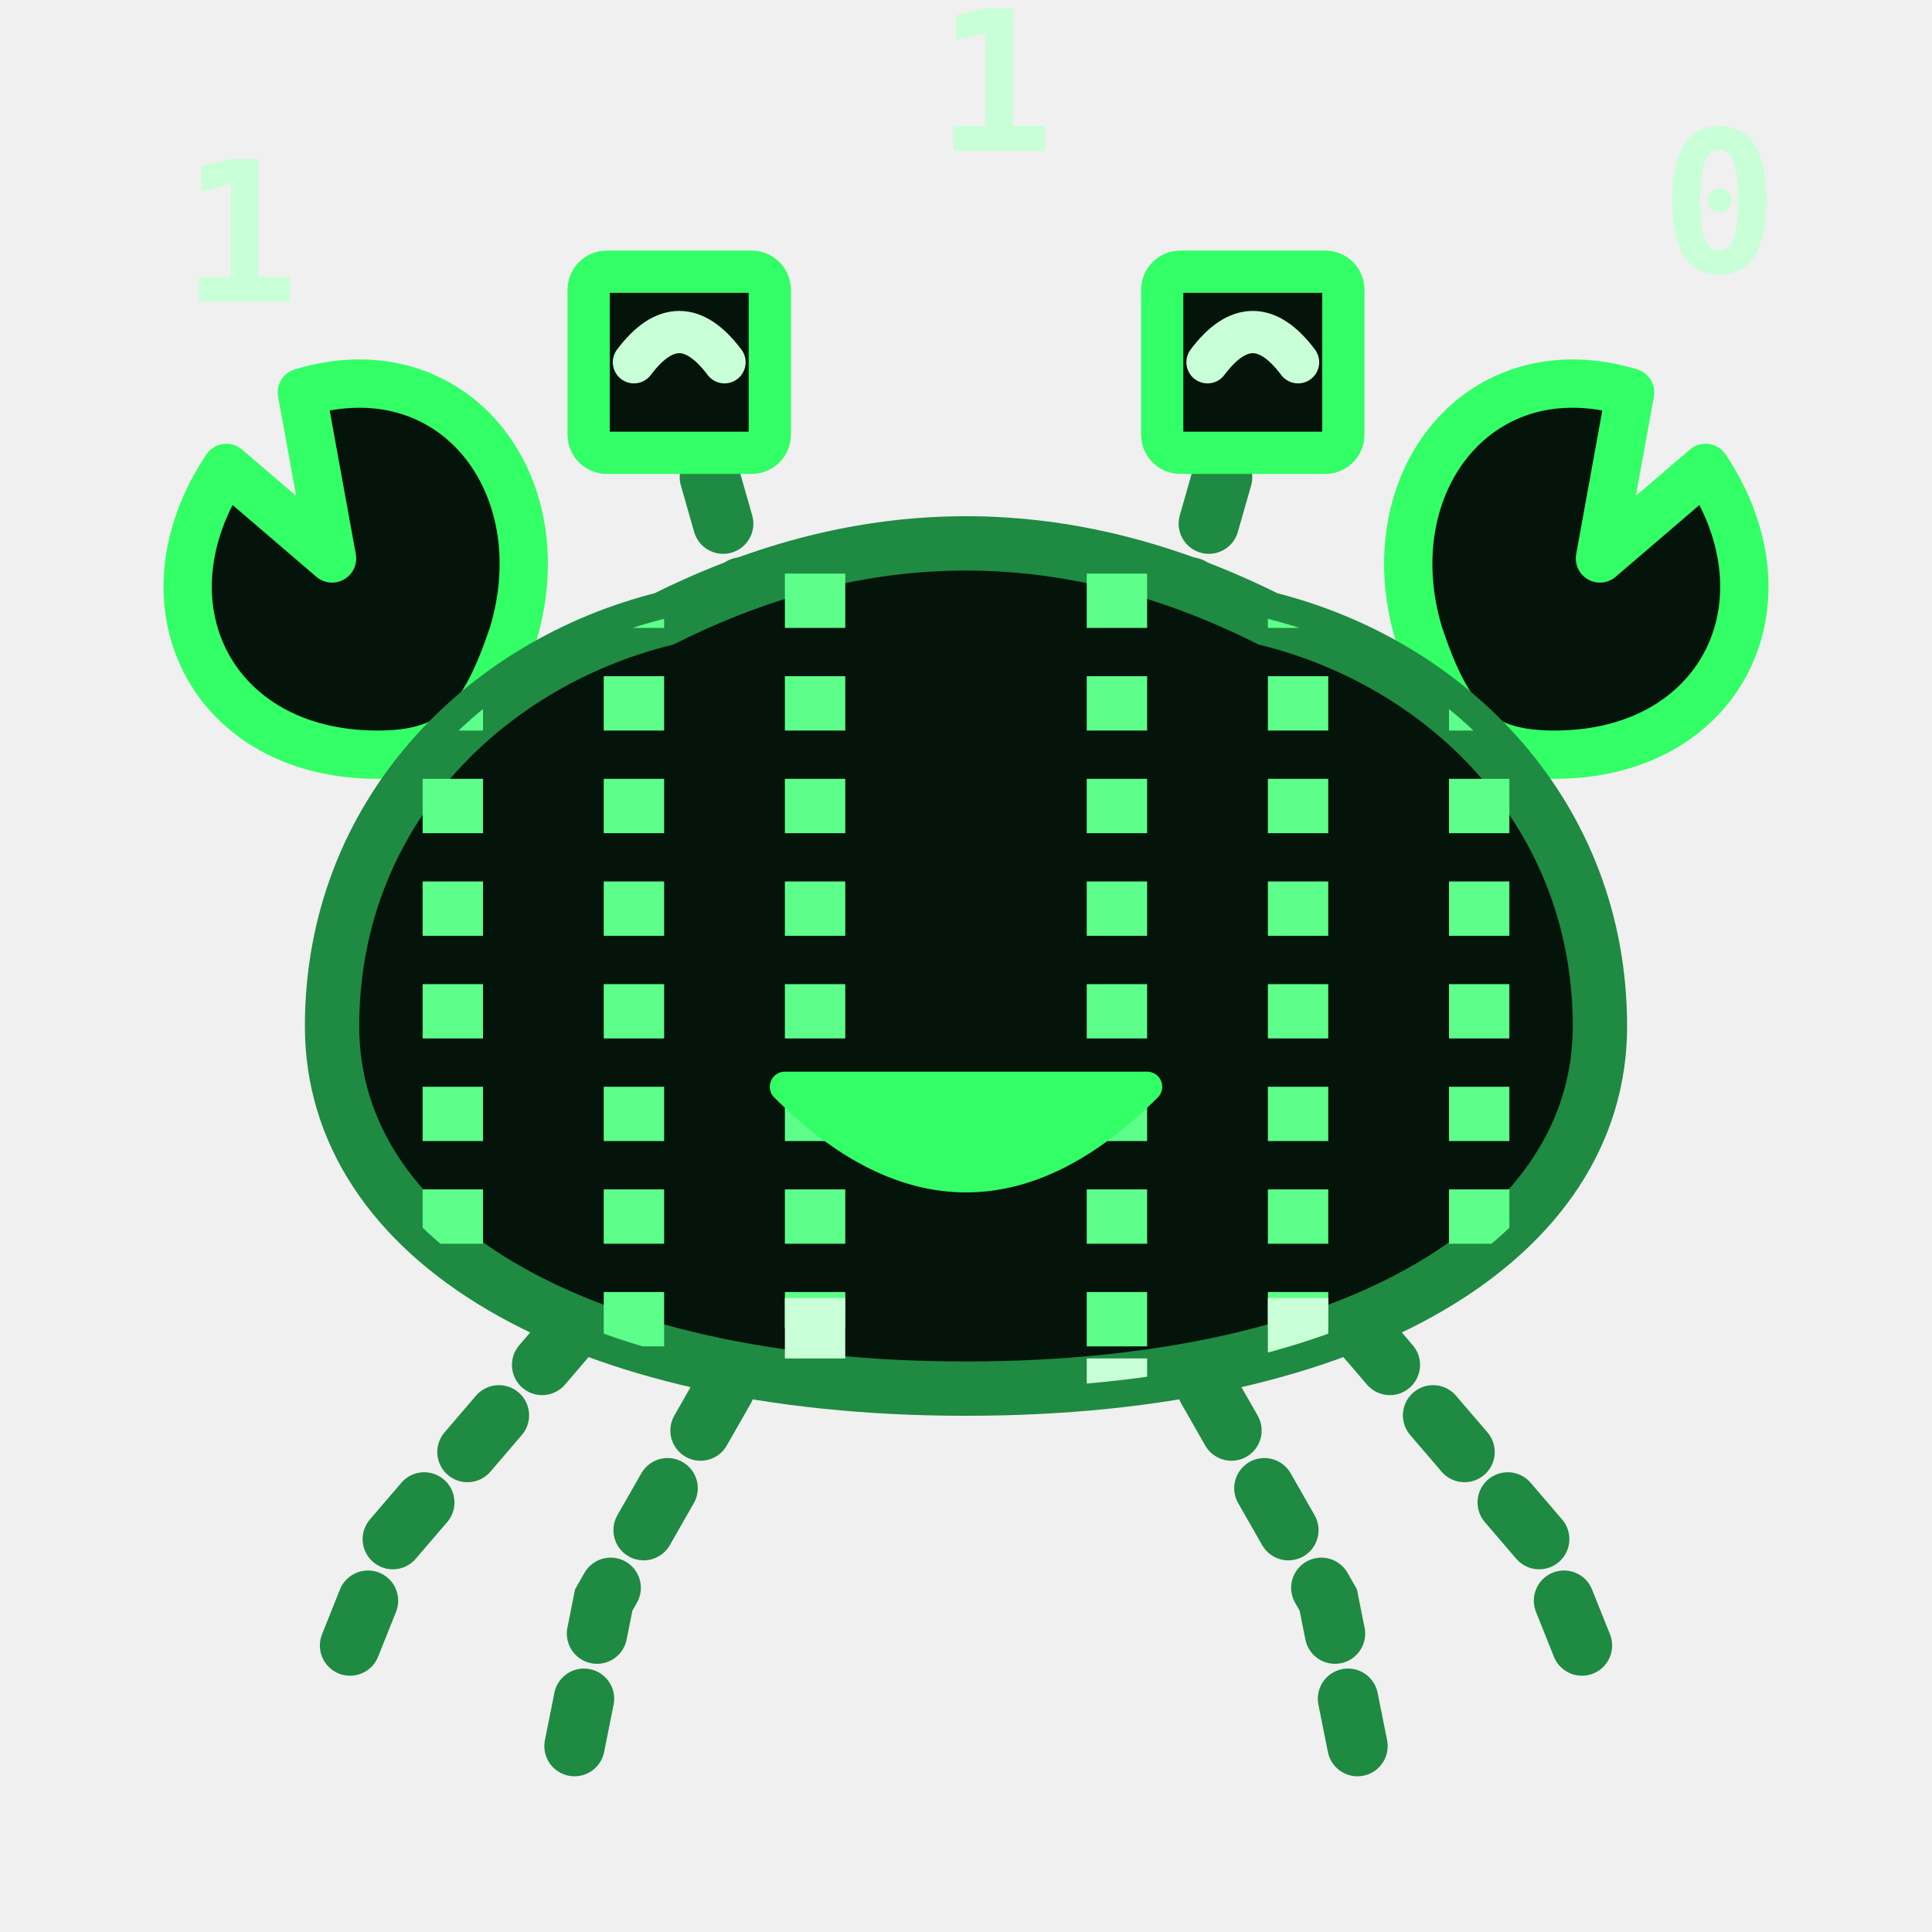
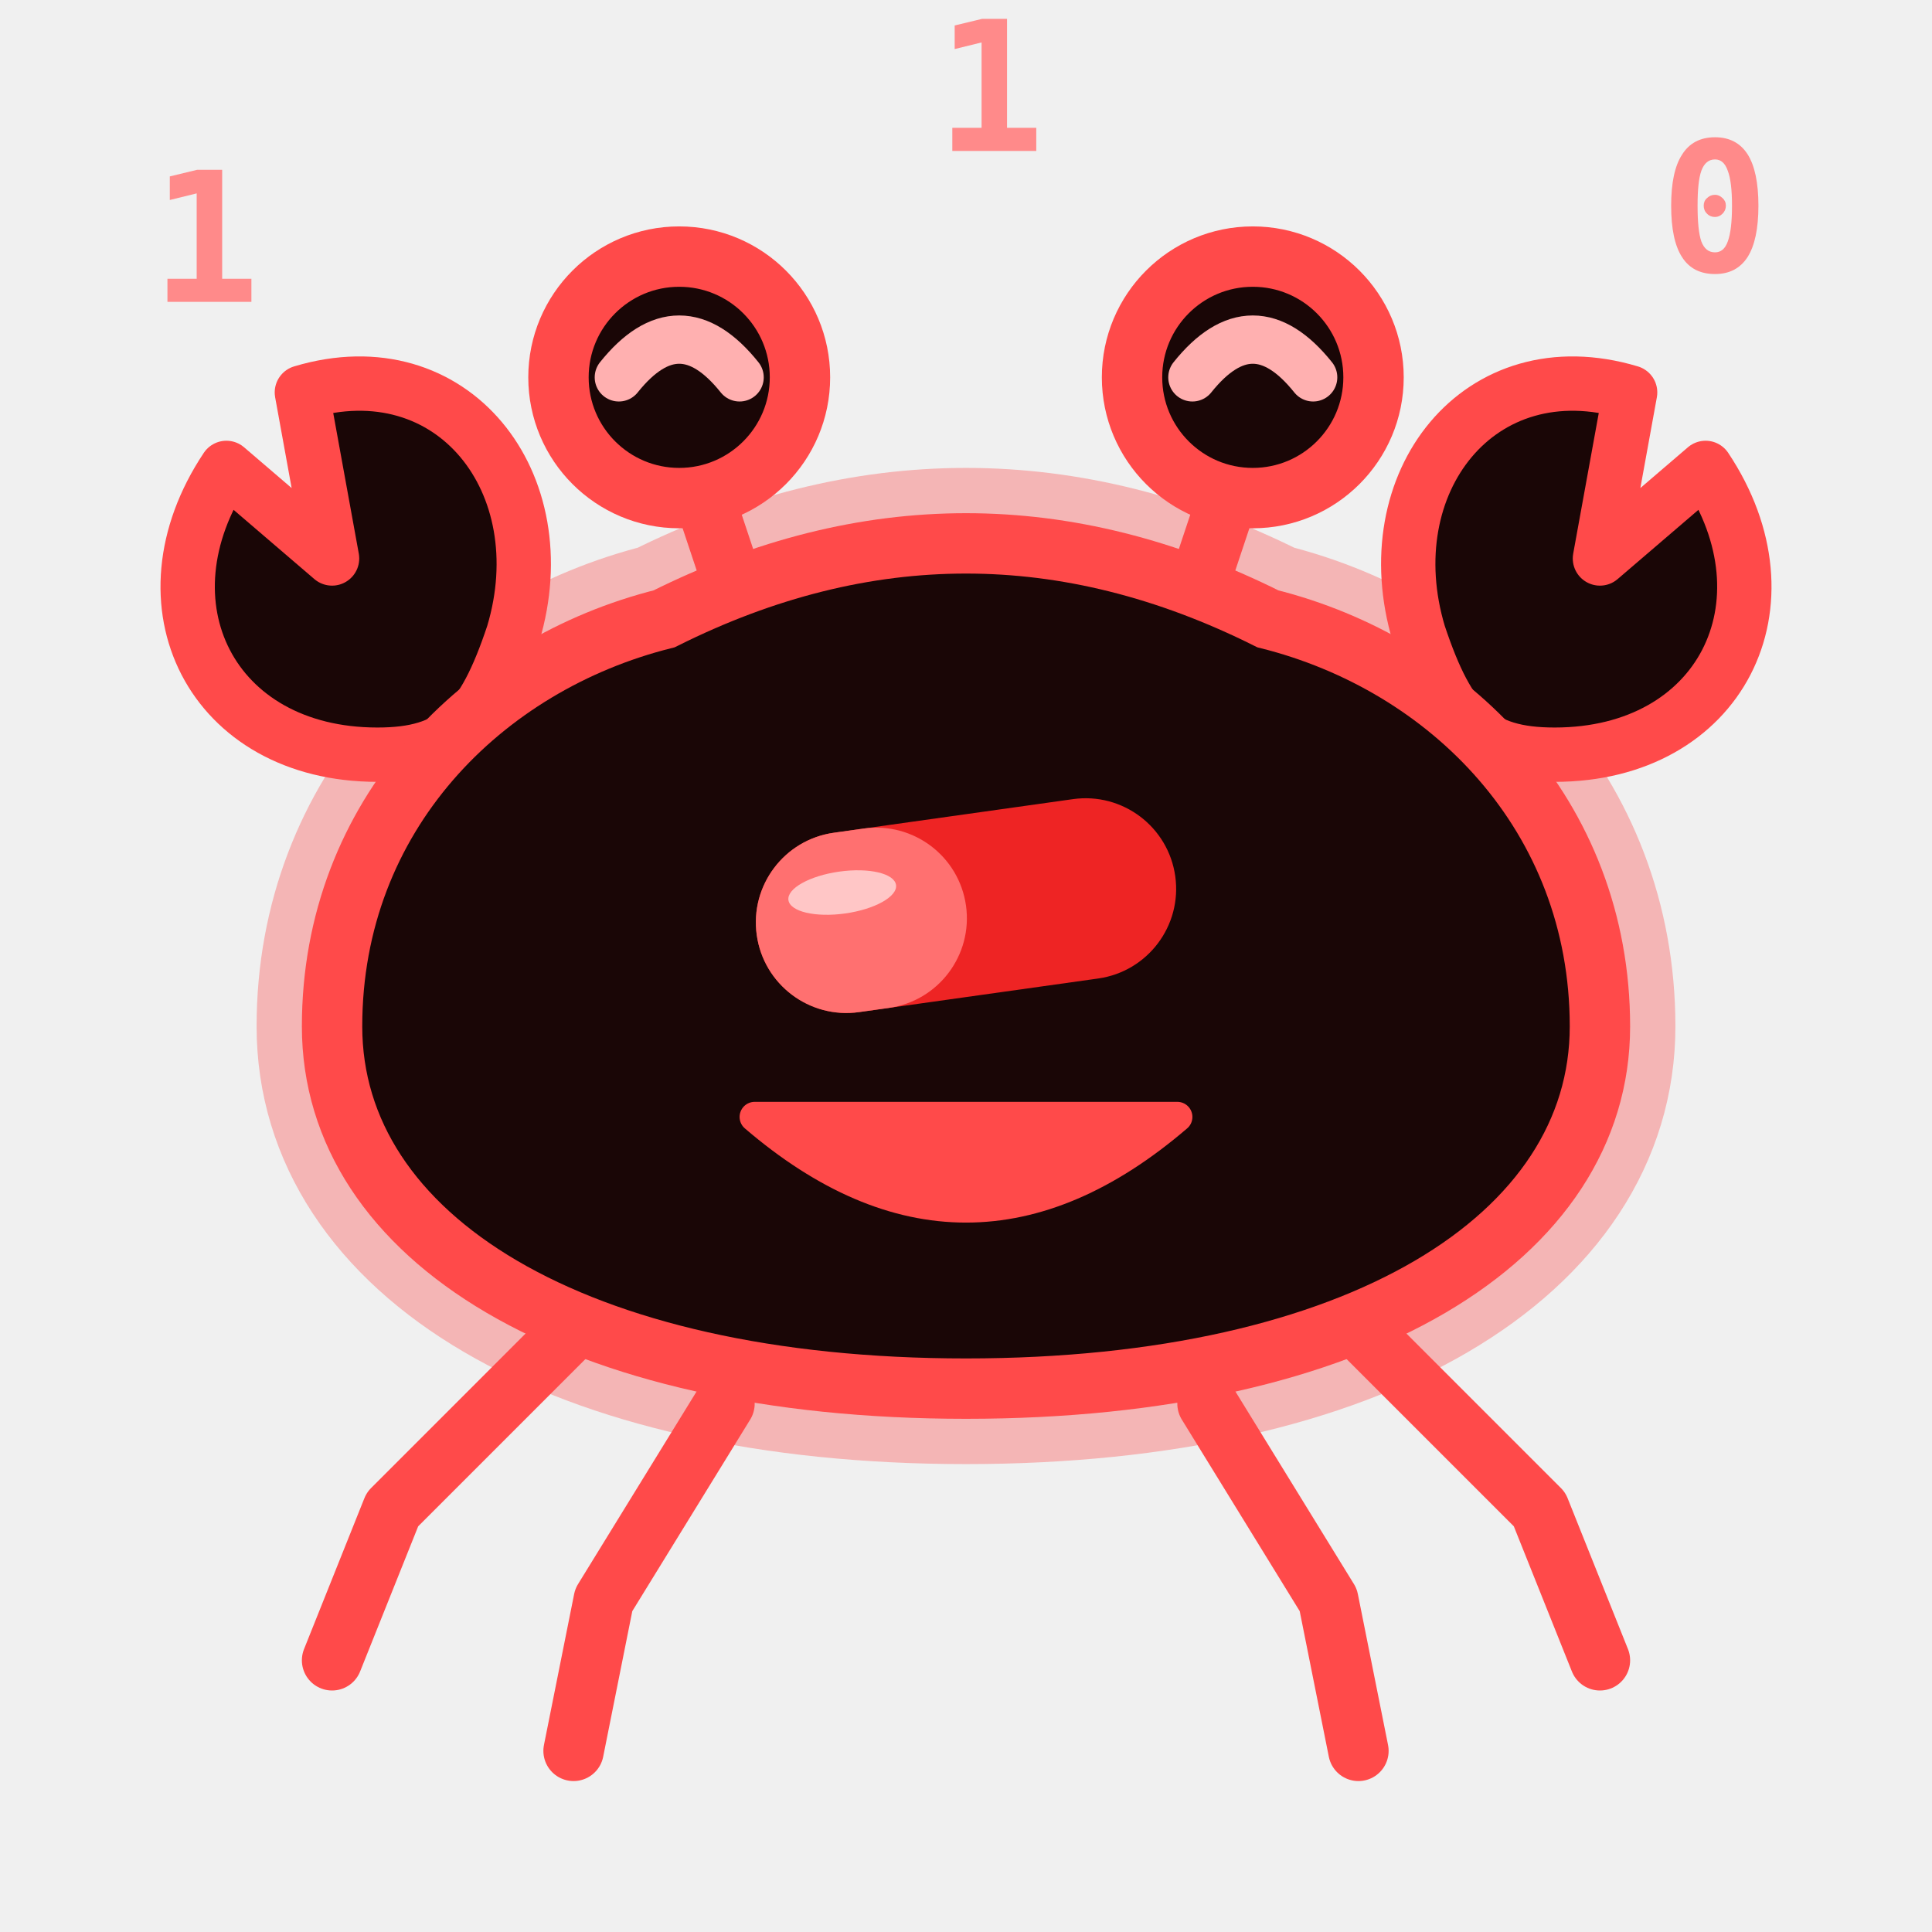
<svg xmlns="http://www.w3.org/2000/svg" viewBox="0 0 64 64">
-   <g fill="none" stroke="#1f8a42" stroke-width="2" stroke-linecap="round" stroke-dasharray="1.6 2.2">
-     <path d="M19 44 L13 51 L11 56" />
-     <path d="M24 46 L20 53 L19 58" />
-     <path d="M45 44 L51 51 L53 56" />
-     <path d="M40 46 L44 53 L45 58" />
+   <g fill="none" stroke="#ff2a2a" stroke-width="5" opacity="0.3" stroke-linecap="round" stroke-linejoin="round">
+     <path d="M11 34 C11 27 16 22 22 20.5 Q27 18 32 18 Q37 18 42 20.5 C48 22 53 27 53 34 C53 41 45 46 32 46 C19 46 11 41 11 34 Z" />
+   </g>
+   <g fill="none" stroke="#ff4a4a" stroke-width="2" stroke-linecap="round" stroke-linejoin="round">
+     <path d="M19 44 L13 50 L11 55" />
+     <path d="M24 46.5 L20 53 L19 58" />
+     <path d="M45 44 L51 50 L53 55" />
+     <path d="M40 46.5 L44 53 L45 58" />
    <path d="M18 34 L13.5 25" />
    <path d="M46 34 L50.5 25" />
-     <path d="M25 21 L23 14" />
-     <path d="M39 21 L41 14" />
+     <path d="M25 21.5 L23 15.5" />
+     <path d="M39 21.5 L41 15.5" />
  </g>
-   <path d="M12.5 25 C7 25 4.5 20 7.5 15.5 L11 18.5 L10 13 C15 11.5 18.5 16 17 21 C16 24 15 25 12.5 25 Z" fill="#04140a" stroke="#33ff66" stroke-width="1.6" stroke-linejoin="round" />
-   <path d="M51.5 25 C57 25 59.5 20 56.5 15.5 L53 18.5 L54 13 C49 11.5 45.5 16 47 21 C48 24 49 25 51.5 25 Z" fill="#04140a" stroke="#33ff66" stroke-width="1.6" stroke-linejoin="round" />
-   <path d="M11 34 C11 27 16 22 22 20.5 Q27 18 32 18 Q37 18 42 20.5 C48 22 53 27 53 34 C53 41 45 46 32 46 C19 46 11 41 11 34 Z" fill="#04140a" stroke="#1f8a42" stroke-width="1.8" />
-   <clipPath id="mxShellW">
-     <path d="M11 34 C11 27 16 22 22 20.5 Q27 18 32 18 Q37 18 42 20.5 C48 22 53 27 53 34 C53 41 45 46 32 46 C19 46 11 41 11 34 Z" />
-   </clipPath>
-   <g clip-path="url(#mxShellW)">
-     <g fill="none" stroke="#5dff8a" stroke-width="2" stroke-linecap="butt" stroke-dasharray="1.8 1.6">
-       <path d="M15 19 L15 44" />
-       <path d="M21 19 L21 46" />
-       <path d="M27 19 L27 44" />
-       <path d="M37 19 L37 46" />
-       <path d="M43 19 L43 44" />
-       <path d="M49 19 L49 42" />
-     </g>
-     <g fill="#c9ffd6">
-       <rect x="14" y="43" width="2" height="2" />
-       <rect x="20" y="45" width="2" height="2" />
-       <rect x="26" y="43" width="2" height="2" />
-       <rect x="36" y="45" width="2" height="2" />
-       <rect x="42" y="43" width="2" height="2" />
-     </g>
+   <path d="M12.5 25 C7 25 4.5 20 7.5 15.5 L11 18.5 L10 13 C15 11.5 18.5 16 17 21 C16 24 15 25 12.5 25 Z" fill="#1a0606" stroke="#ff4a4a" stroke-width="1.8" stroke-linejoin="round" />
+   <path d="M51.5 25 C57 25 59.5 20 56.5 15.5 L53 18.5 L54 13 C49 11.5 45.5 16 47 21 C48 24 49 25 51.5 25 Z" fill="#1a0606" stroke="#ff4a4a" stroke-width="1.8" stroke-linejoin="round" />
+   <circle cx="22.5" cy="12.5" r="4" fill="#1a0606" stroke="#ff4a4a" stroke-width="2" />
+   <circle cx="41.5" cy="12.5" r="4" fill="#1a0606" stroke="#ff4a4a" stroke-width="2" />
+   <path d="M20.5 12.5 Q22.5 10 24.5 12.5" fill="none" stroke="#ffb0b0" stroke-width="1.6" stroke-linecap="round" />
+   <path d="M39.5 12.5 Q41.5 10 43.5 12.5" fill="none" stroke="#ffb0b0" stroke-width="1.6" stroke-linecap="round" />
+   <path d="M11 34 C11 27 16 22 22 20.5 Q27 18 32 18 Q37 18 42 20.5 C48 22 53 27 53 34 C53 41 45 46 32 46 C19 46 11 41 11 34 Z" fill="#1a0606" stroke="#ff4a4a" stroke-width="2" />
+   <g transform="rotate(-8 32 30)">
+     <rect x="25" y="27" width="14" height="6" rx="3" fill="#ee2424" />
+     <rect x="25" y="27" width="7" height="6" rx="3" fill="#ff7070" />
+     <ellipse cx="28" cy="29" rx="1.8" ry="0.7" fill="#fff" opacity="0.6" />
  </g>
-   <rect x="19.5" y="9" width="6" height="6" rx="0.6" fill="#04140a" stroke="#33ff66" stroke-width="1.4" />
-   <rect x="38.5" y="9" width="6" height="6" rx="0.6" fill="#04140a" stroke="#33ff66" stroke-width="1.4" />
-   <path d="M21 12 Q22.5 10 24 12" fill="none" stroke="#c9ffd6" stroke-width="1.4" stroke-linecap="round" />
-   <path d="M40 12 Q41.5 10 43 12" fill="none" stroke="#c9ffd6" stroke-width="1.4" stroke-linecap="round" />
-   <path d="M26 36 Q32 42 38 36 Z" fill="#33ff66" stroke="#33ff66" stroke-width="1" stroke-linejoin="round" />
-   <g fill="#c9ffd6" font-family="monospace" font-size="6.5" font-weight="700">
-     <text x="6" y="10">1</text>
+   <path d="M25 37 Q32 43 39 37 Z" fill="#ff4a4a" stroke="#ff4a4a" stroke-width="1" stroke-linejoin="round" />
+   <g fill="#ff8a8a" font-family="monospace" font-size="6" font-weight="700">
+     <text x="5" y="10">1</text>
    <text x="55" y="9">0</text>
    <text x="31" y="5">1</text>
  </g>
</svg>
